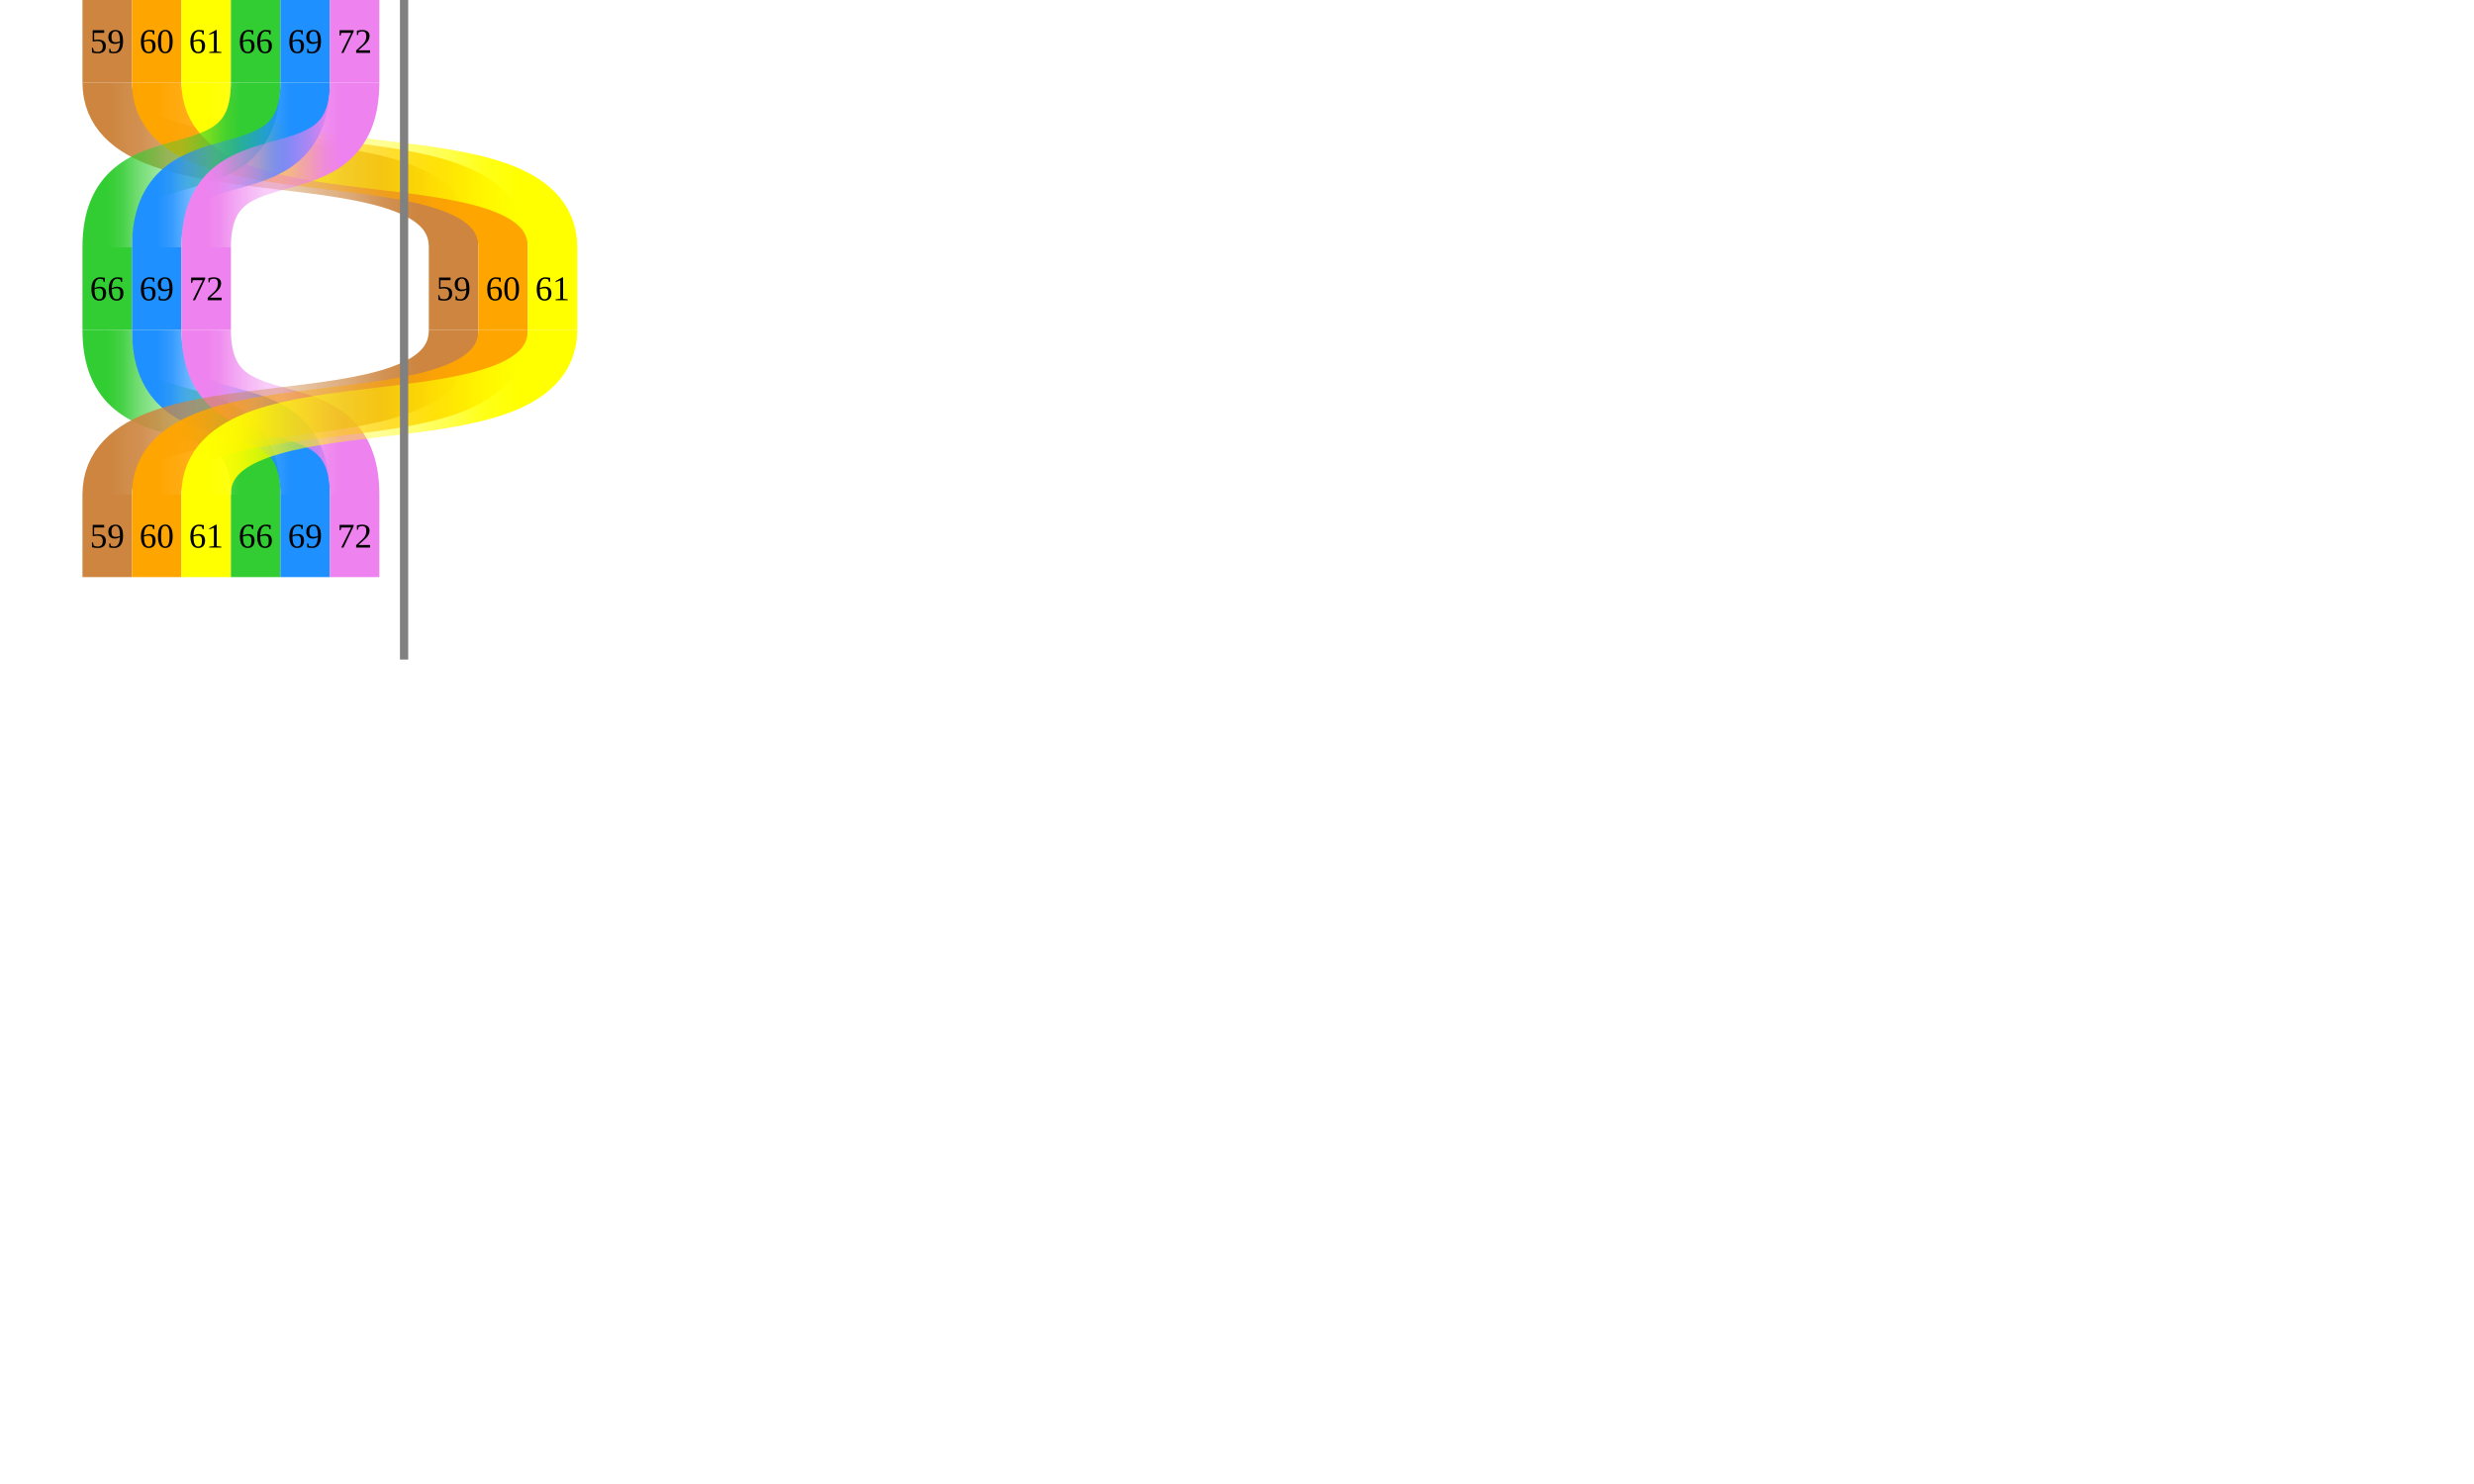
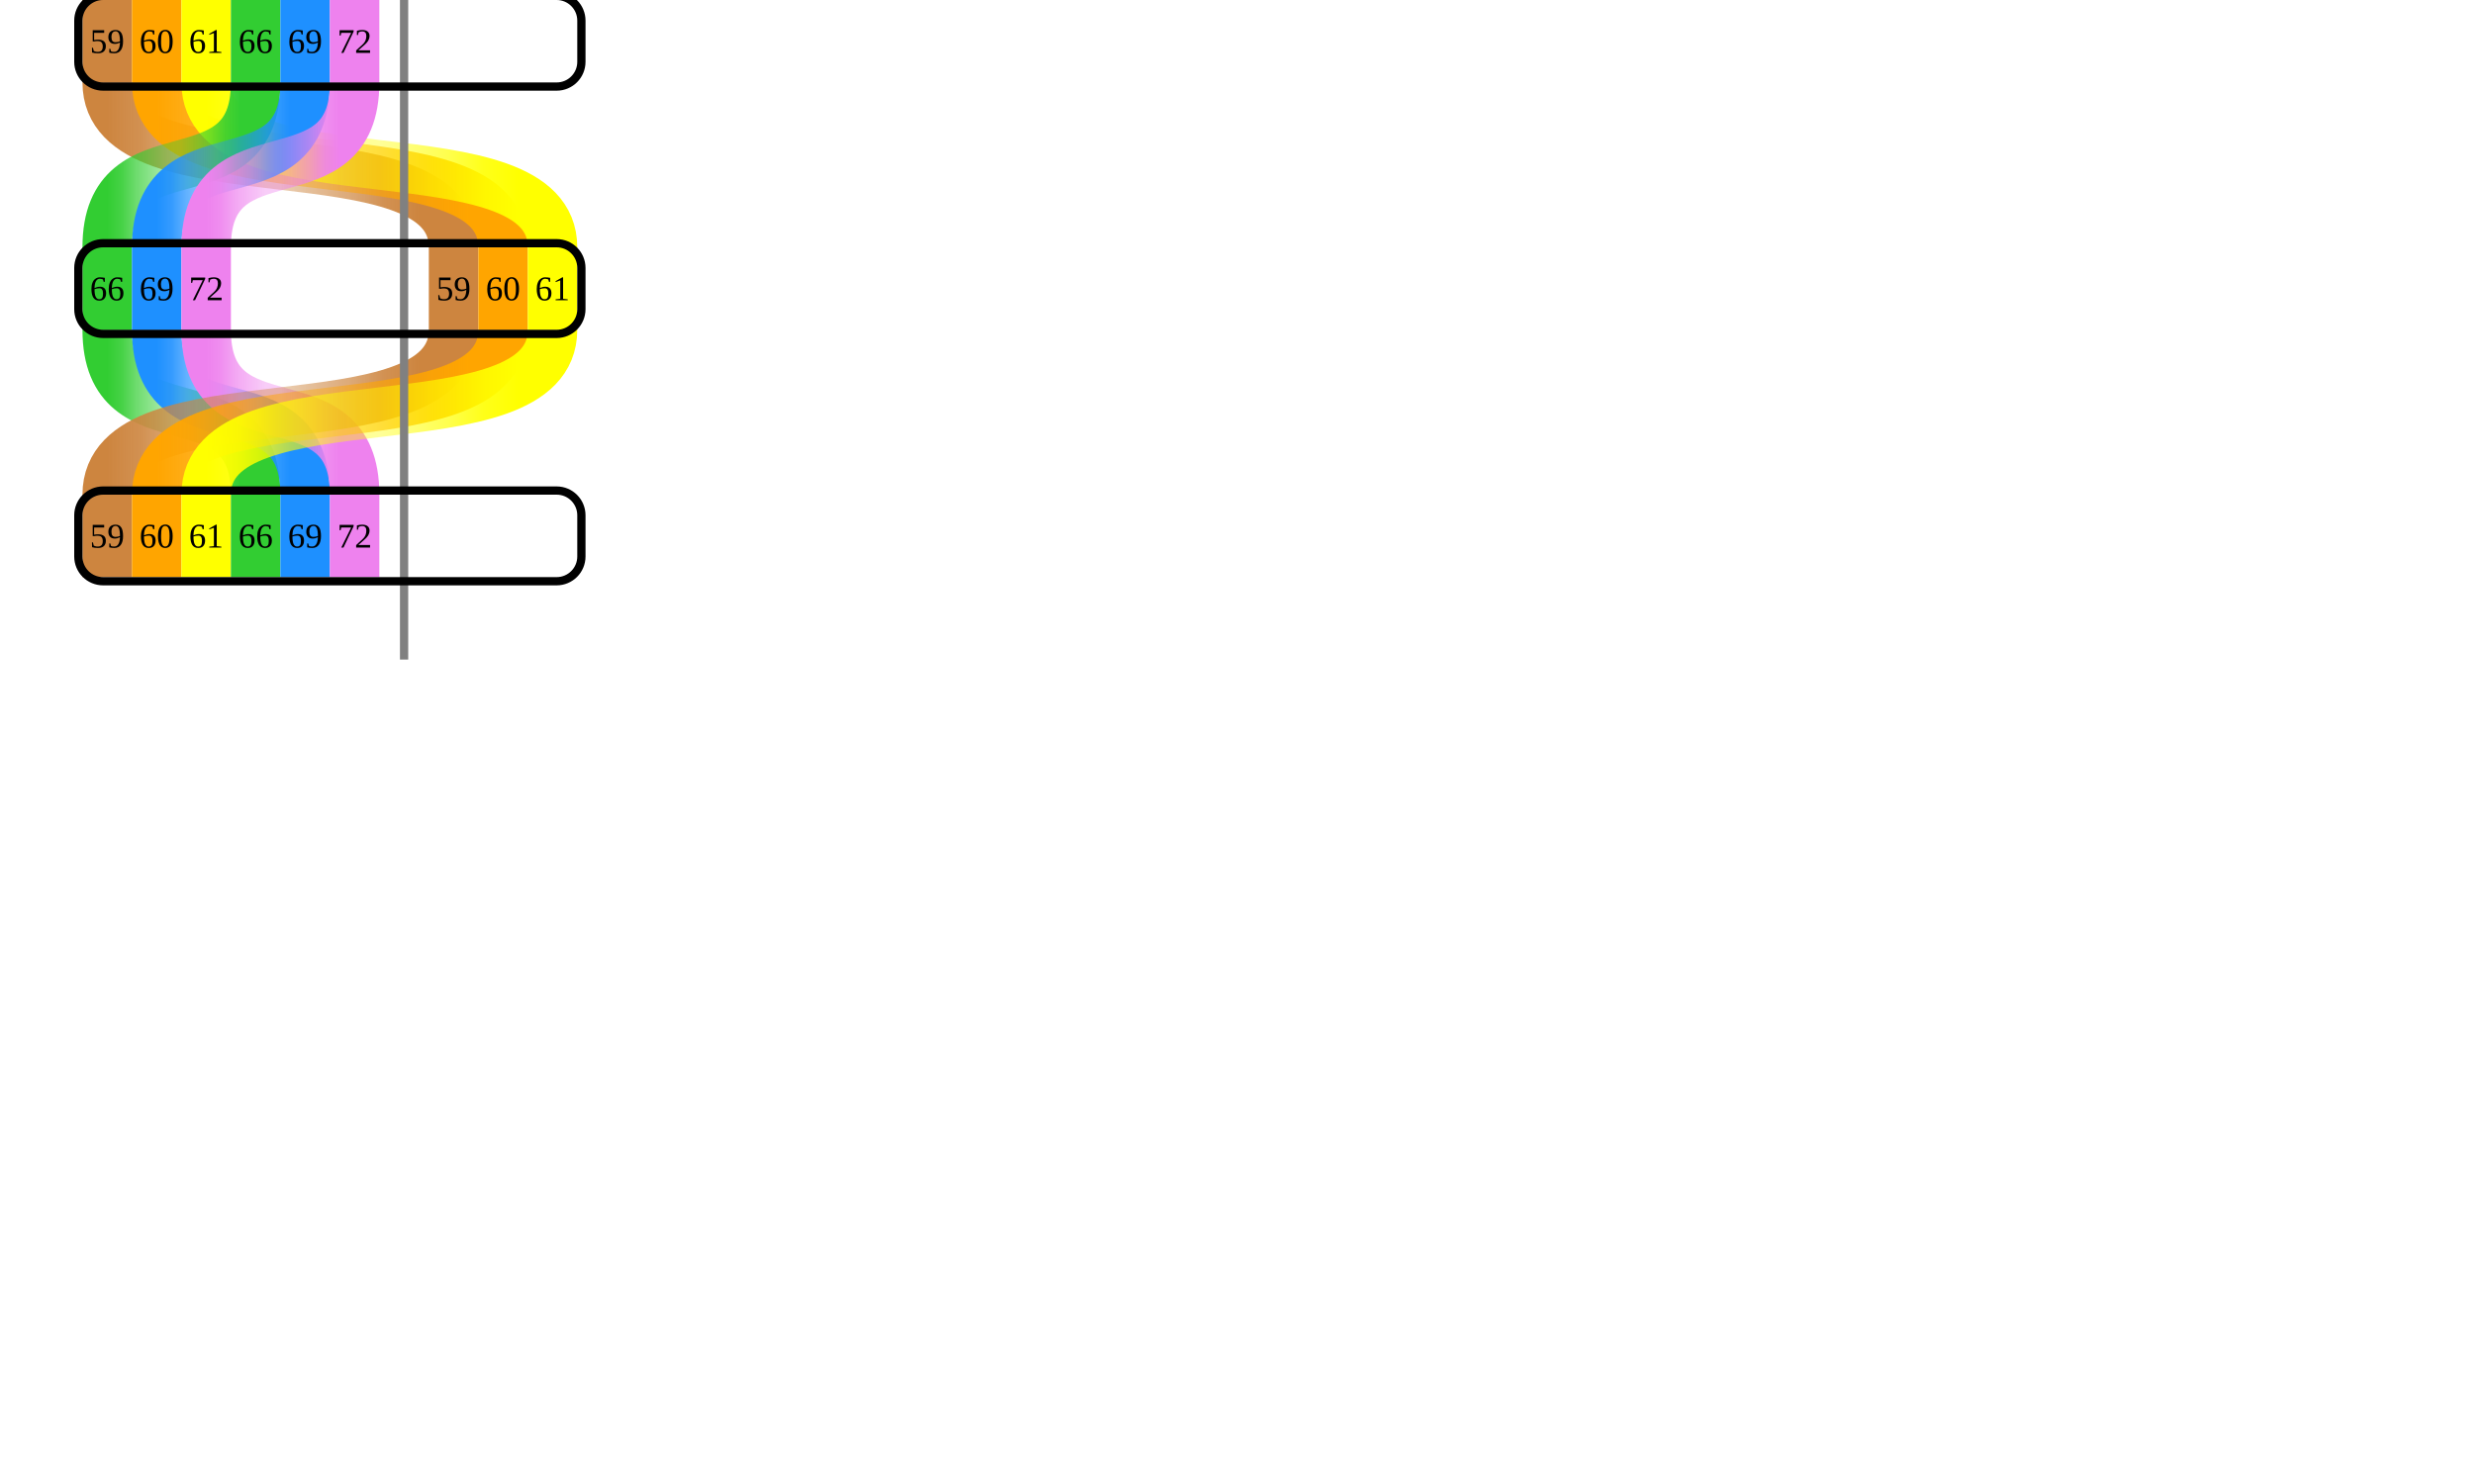
<svg xmlns="http://www.w3.org/2000/svg" viewBox="0 0 300 180">
  <g transform="translate(10)">
    <defs>
      <linearGradient id="dodgerblueGradient">
        <stop offset="0%" stop-color="dodgerblue" stop-opacity="1" />
        <stop offset="10%" stop-color="dodgerblue" stop-opacity=".9" />
        <stop offset="20%" stop-color="dodgerblue" stop-opacity=".7" />
        <stop offset="30%" stop-color="dodgerblue" stop-opacity=".55" />
        <stop offset="40%" stop-color="dodgerblue" stop-opacity=".4" />
        <stop offset="50%" stop-color="dodgerblue" stop-opacity=".4" />
        <stop offset="60%" stop-color="dodgerblue" stop-opacity=".55" />
        <stop offset="70%" stop-color="dodgerblue" stop-opacity=".7" />
        <stop offset="80%" stop-color="dodgerblue" stop-opacity=".9" />
        <stop offset="90%" stop-color="dodgerblue" stop-opacity="1" />
      </linearGradient>
      <linearGradient id="yellowGradient">
        <stop offset="0%" stop-color="yellow" stop-opacity="1" />
        <stop offset="10%" stop-color="yellow" stop-opacity=".9" />
        <stop offset="20%" stop-color="yellow" stop-opacity=".7" />
        <stop offset="30%" stop-color="yellow" stop-opacity=".55" />
        <stop offset="40%" stop-color="yellow" stop-opacity=".4" />
        <stop offset="50%" stop-color="yellow" stop-opacity=".4" />
        <stop offset="60%" stop-color="yellow" stop-opacity=".55" />
        <stop offset="70%" stop-color="yellow" stop-opacity=".7" />
        <stop offset="80%" stop-color="yellow" stop-opacity=".9" />
        <stop offset="90%" stop-color="yellow" stop-opacity="1" />
      </linearGradient>
      <linearGradient id="violetGradient">
        <stop offset="0%" stop-color="violet" stop-opacity="1" />
        <stop offset="10%" stop-color="violet" stop-opacity=".9" />
        <stop offset="20%" stop-color="violet" stop-opacity=".7" />
        <stop offset="30%" stop-color="violet" stop-opacity=".55" />
        <stop offset="40%" stop-color="violet" stop-opacity=".4" />
        <stop offset="50%" stop-color="violet" stop-opacity=".4" />
        <stop offset="60%" stop-color="violet" stop-opacity=".55" />
        <stop offset="70%" stop-color="violet" stop-opacity=".7" />
        <stop offset="80%" stop-color="violet" stop-opacity=".9" />
        <stop offset="90%" stop-color="violet" stop-opacity="1" />
      </linearGradient>
      <linearGradient id="orangeGradient">
        <stop offset="0%" stop-color="orange" stop-opacity="1" />
        <stop offset="10%" stop-color="orange" stop-opacity=".9" />
        <stop offset="20%" stop-color="orange" stop-opacity=".7" />
        <stop offset="30%" stop-color="orange" stop-opacity=".55" />
        <stop offset="40%" stop-color="orange" stop-opacity=".4" />
        <stop offset="50%" stop-color="orange" stop-opacity=".4" />
        <stop offset="60%" stop-color="orange" stop-opacity=".55" />
        <stop offset="70%" stop-color="orange" stop-opacity=".7" />
        <stop offset="80%" stop-color="orange" stop-opacity=".9" />
        <stop offset="90%" stop-color="orange" stop-opacity="1" />
      </linearGradient>
      <linearGradient id="limegreenGradient">
        <stop offset="0%" stop-color="limegreen" stop-opacity="1" />
        <stop offset="10%" stop-color="limegreen" stop-opacity=".9" />
        <stop offset="20%" stop-color="limegreen" stop-opacity=".7" />
        <stop offset="30%" stop-color="limegreen" stop-opacity=".55" />
        <stop offset="40%" stop-color="limegreen" stop-opacity=".4" />
        <stop offset="50%" stop-color="limegreen" stop-opacity=".4" />
        <stop offset="60%" stop-color="limegreen" stop-opacity=".55" />
        <stop offset="70%" stop-color="limegreen" stop-opacity=".7" />
        <stop offset="80%" stop-color="limegreen" stop-opacity=".9" />
        <stop offset="90%" stop-color="limegreen" stop-opacity="1" />
      </linearGradient>
      <linearGradient id="peruGradient">
        <stop offset="0%" stop-color="peru" stop-opacity="1" />
        <stop offset="10%" stop-color="peru" stop-opacity=".9" />
        <stop offset="20%" stop-color="peru" stop-opacity=".7" />
        <stop offset="30%" stop-color="peru" stop-opacity=".55" />
        <stop offset="40%" stop-color="peru" stop-opacity=".4" />
        <stop offset="50%" stop-color="peru" stop-opacity=".4" />
        <stop offset="60%" stop-color="peru" stop-opacity=".55" />
        <stop offset="70%" stop-color="peru" stop-opacity=".7" />
        <stop offset="80%" stop-color="peru" stop-opacity=".9" />
        <stop offset="90%" stop-color="peru" stop-opacity="1" />
      </linearGradient>
    </defs>
    <g transform="translate(0, 0.0)">
      <rect x="0.0" y="0" width="6.0" height="10.0" fill="peru" />
      <text x="3.0" y="5.0" text-anchor="middle" dominant-baseline="central" font-size="4.2">59</text>
      <rect x="6.0" y="0" width="6.0" height="10.0" fill="orange" />
      <text x="9.0" y="5.0" text-anchor="middle" dominant-baseline="central" font-size="4.2">60</text>
      <rect x="12.0" y="0" width="6.0" height="10.0" fill="yellow" />
      <text x="15.0" y="5.0" text-anchor="middle" dominant-baseline="central" font-size="4.2">61</text>
      <rect x="18.0" y="0" width="6.0" height="10.0" fill="limegreen" />
      <text x="21.0" y="5.0" text-anchor="middle" dominant-baseline="central" font-size="4.2">66</text>
      <rect x="24.0" y="0" width="6.0" height="10.0" fill="dodgerblue" />
      <text x="27.0" y="5.0" text-anchor="middle" dominant-baseline="central" font-size="4.2">69</text>
      <rect x="30.0" y="0" width="6.0" height="10.0" fill="violet" />
      <text x="33.0" y="5.0" text-anchor="middle" dominant-baseline="central" font-size="4.2">72</text>
    </g>
    <g transform="translate(0, 30.0)">
      <rect x="0.0" y="0" width="6.0" height="10.0" fill="limegreen" />
      <text x="3.0" y="5.0" text-anchor="middle" dominant-baseline="central" font-size="4.2">66</text>
      <rect x="6.0" y="0" width="6.0" height="10.0" fill="dodgerblue" />
      <text x="9.0" y="5.0" text-anchor="middle" dominant-baseline="central" font-size="4.2">69</text>
      <rect x="12.0" y="0" width="6.0" height="10.0" fill="violet" />
      <text x="15.0" y="5.0" text-anchor="middle" dominant-baseline="central" font-size="4.2">72</text>
      <rect x="42.0" y="0" width="6.0" height="10.0" fill="peru" />
      <text x="45.0" y="5.0" text-anchor="middle" dominant-baseline="central" font-size="4.2">59</text>
      <rect x="48.0" y="0" width="6.0" height="10.0" fill="orange" />
      <text x="51.0" y="5.0" text-anchor="middle" dominant-baseline="central" font-size="4.2">60</text>
      <rect x="54.0" y="0" width="6.0" height="10.0" fill="yellow" />
      <text x="57.0" y="5.0" text-anchor="middle" dominant-baseline="central" font-size="4.2">61</text>
    </g>
    <g transform="translate(0, 60.0)">
      <rect x="0.0" y="0" width="6.0" height="10.0" fill="peru" />
      <text x="3.0" y="5.0" text-anchor="middle" dominant-baseline="central" font-size="4.2">59</text>
      <rect x="6.0" y="0" width="6.0" height="10.0" fill="orange" />
      <text x="9.0" y="5.0" text-anchor="middle" dominant-baseline="central" font-size="4.2">60</text>
      <rect x="12.0" y="0" width="6.0" height="10.0" fill="yellow" />
      <text x="15.0" y="5.0" text-anchor="middle" dominant-baseline="central" font-size="4.2">61</text>
      <rect x="18.0" y="0" width="6.0" height="10.0" fill="limegreen" />
      <text x="21.0" y="5.0" text-anchor="middle" dominant-baseline="central" font-size="4.2">66</text>
      <rect x="24.0" y="0" width="6.0" height="10.0" fill="dodgerblue" />
      <text x="27.0" y="5.0" text-anchor="middle" dominant-baseline="central" font-size="4.2">69</text>
      <rect x="30.0" y="0" width="6.0" height="10.0" fill="violet" />
      <text x="33.0" y="5.0" text-anchor="middle" dominant-baseline="central" font-size="4.2">72</text>
    </g>
    <g transform="translate(0, 30.0)">
      <path d="M 3.0,-20.0 C 3.0,-5.0 45.0, -15.0 45.0,0" stroke="url(#peruGradient)" fill="none" stroke-width="6.0" />
      <path d="M 9.0,-20.0 C 9.0,-5.0 51.0, -15.0 51.0,0" stroke="url(#orangeGradient)" fill="none" stroke-width="6.0" />
      <path d="M 15.0,-20.0 C 15.0,-5.0 57.0, -15.0 57.0,0" stroke="url(#yellowGradient)" fill="none" stroke-width="6.0" />
      <path d="M 21.0,-20.0 C 21.0,-5.0 3.0, -15.0 3.0,0" stroke="url(#limegreenGradient)" fill="none" stroke-width="6.0" />
      <path d="M 27.0,-20.0 C 27.0,-5.0 9.0, -15.0 9.0,0" stroke="url(#dodgerblueGradient)" fill="none" stroke-width="6.0" />
      <path d="M 33.0,-20.0 C 33.0,-5.0 15.0, -15.0 15.0,0" stroke="url(#violetGradient)" fill="none" stroke-width="6.0" />
    </g>
    <g transform="translate(0, 60.0)">
      <path d="M 3.0,-20.0 C 3.0,-5.0 21.0, -15.0 21.0,0" stroke="url(#limegreenGradient)" fill="none" stroke-width="6.0" />
      <path d="M 9.0,-20.0 C 9.0,-5.0 27.0, -15.0 27.0,0" stroke="url(#dodgerblueGradient)" fill="none" stroke-width="6.0" />
      <path d="M 15.0,-20.0 C 15.0,-5.0 33.0, -15.0 33.0,0" stroke="url(#violetGradient)" fill="none" stroke-width="6.0" />
      <path d="M 45.0,-20.0 C 45.0,-5.0 3.0, -15.0 3.0,0" stroke="url(#peruGradient)" fill="none" stroke-width="6.0" />
      <path d="M 51.0,-20.0 C 51.0,-5.0 9.0, -15.0 9.0,0" stroke="url(#orangeGradient)" fill="none" stroke-width="6.0" />
      <path d="M 57.0,-20.0 C 57.0,-5.0 15.0, -15.0 15.0,0" stroke="url(#yellowGradient)" fill="none" stroke-width="6.0" />
    </g>
    <line transform="translate(0, -10.0)" x1="39.0" y1="0" x2="39.0" y2="90.0" stroke="gray" />
+     <rect transform="translate(0, 0.0)" x="-.5" y="-.5" width="61.0" height="11.0" stroke="black" stroke-width="1" fill="none" rx="3" />
+     <rect transform="translate(0, 30.0)" x="-.5" y="-.5" width="61.0" height="11.0" stroke="black" stroke-width="1" fill="none" rx="3" />
+     <rect transform="translate(0, 60.0)" x="-.5" y="-.5" width="61.0" height="11.0" stroke="black" stroke-width="1" fill="none" rx="3" />
  </g>
</svg>
